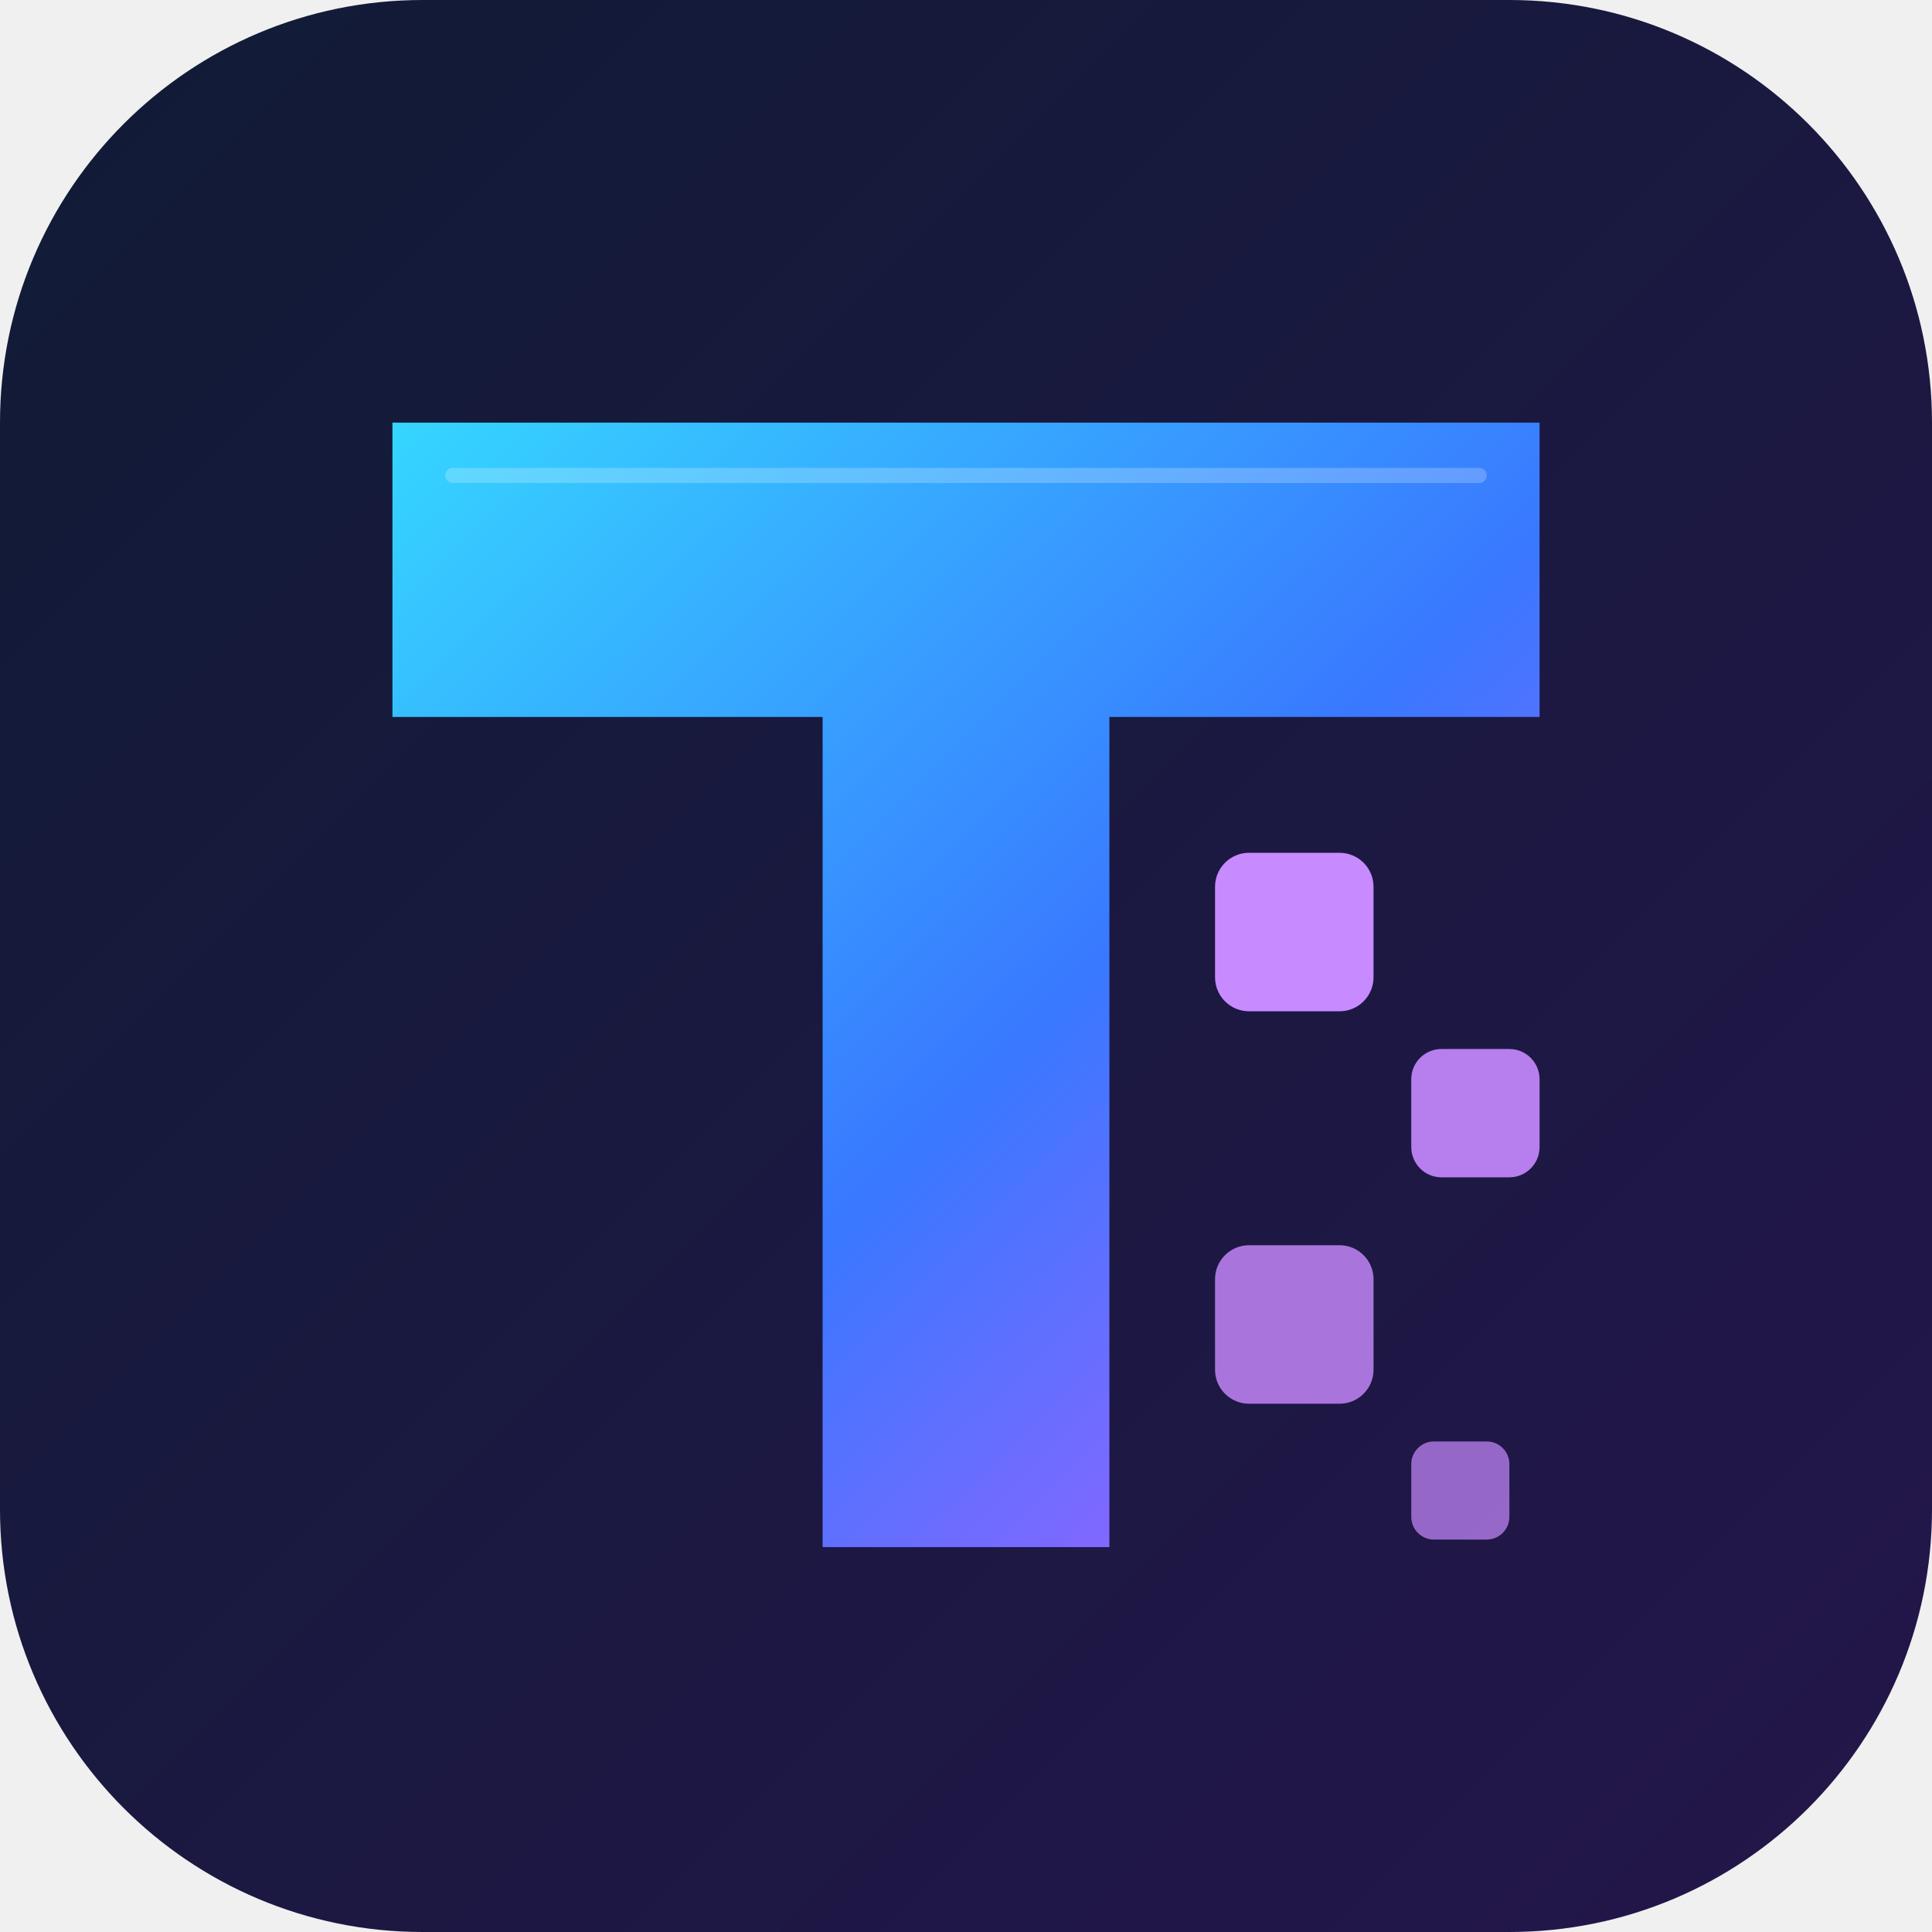
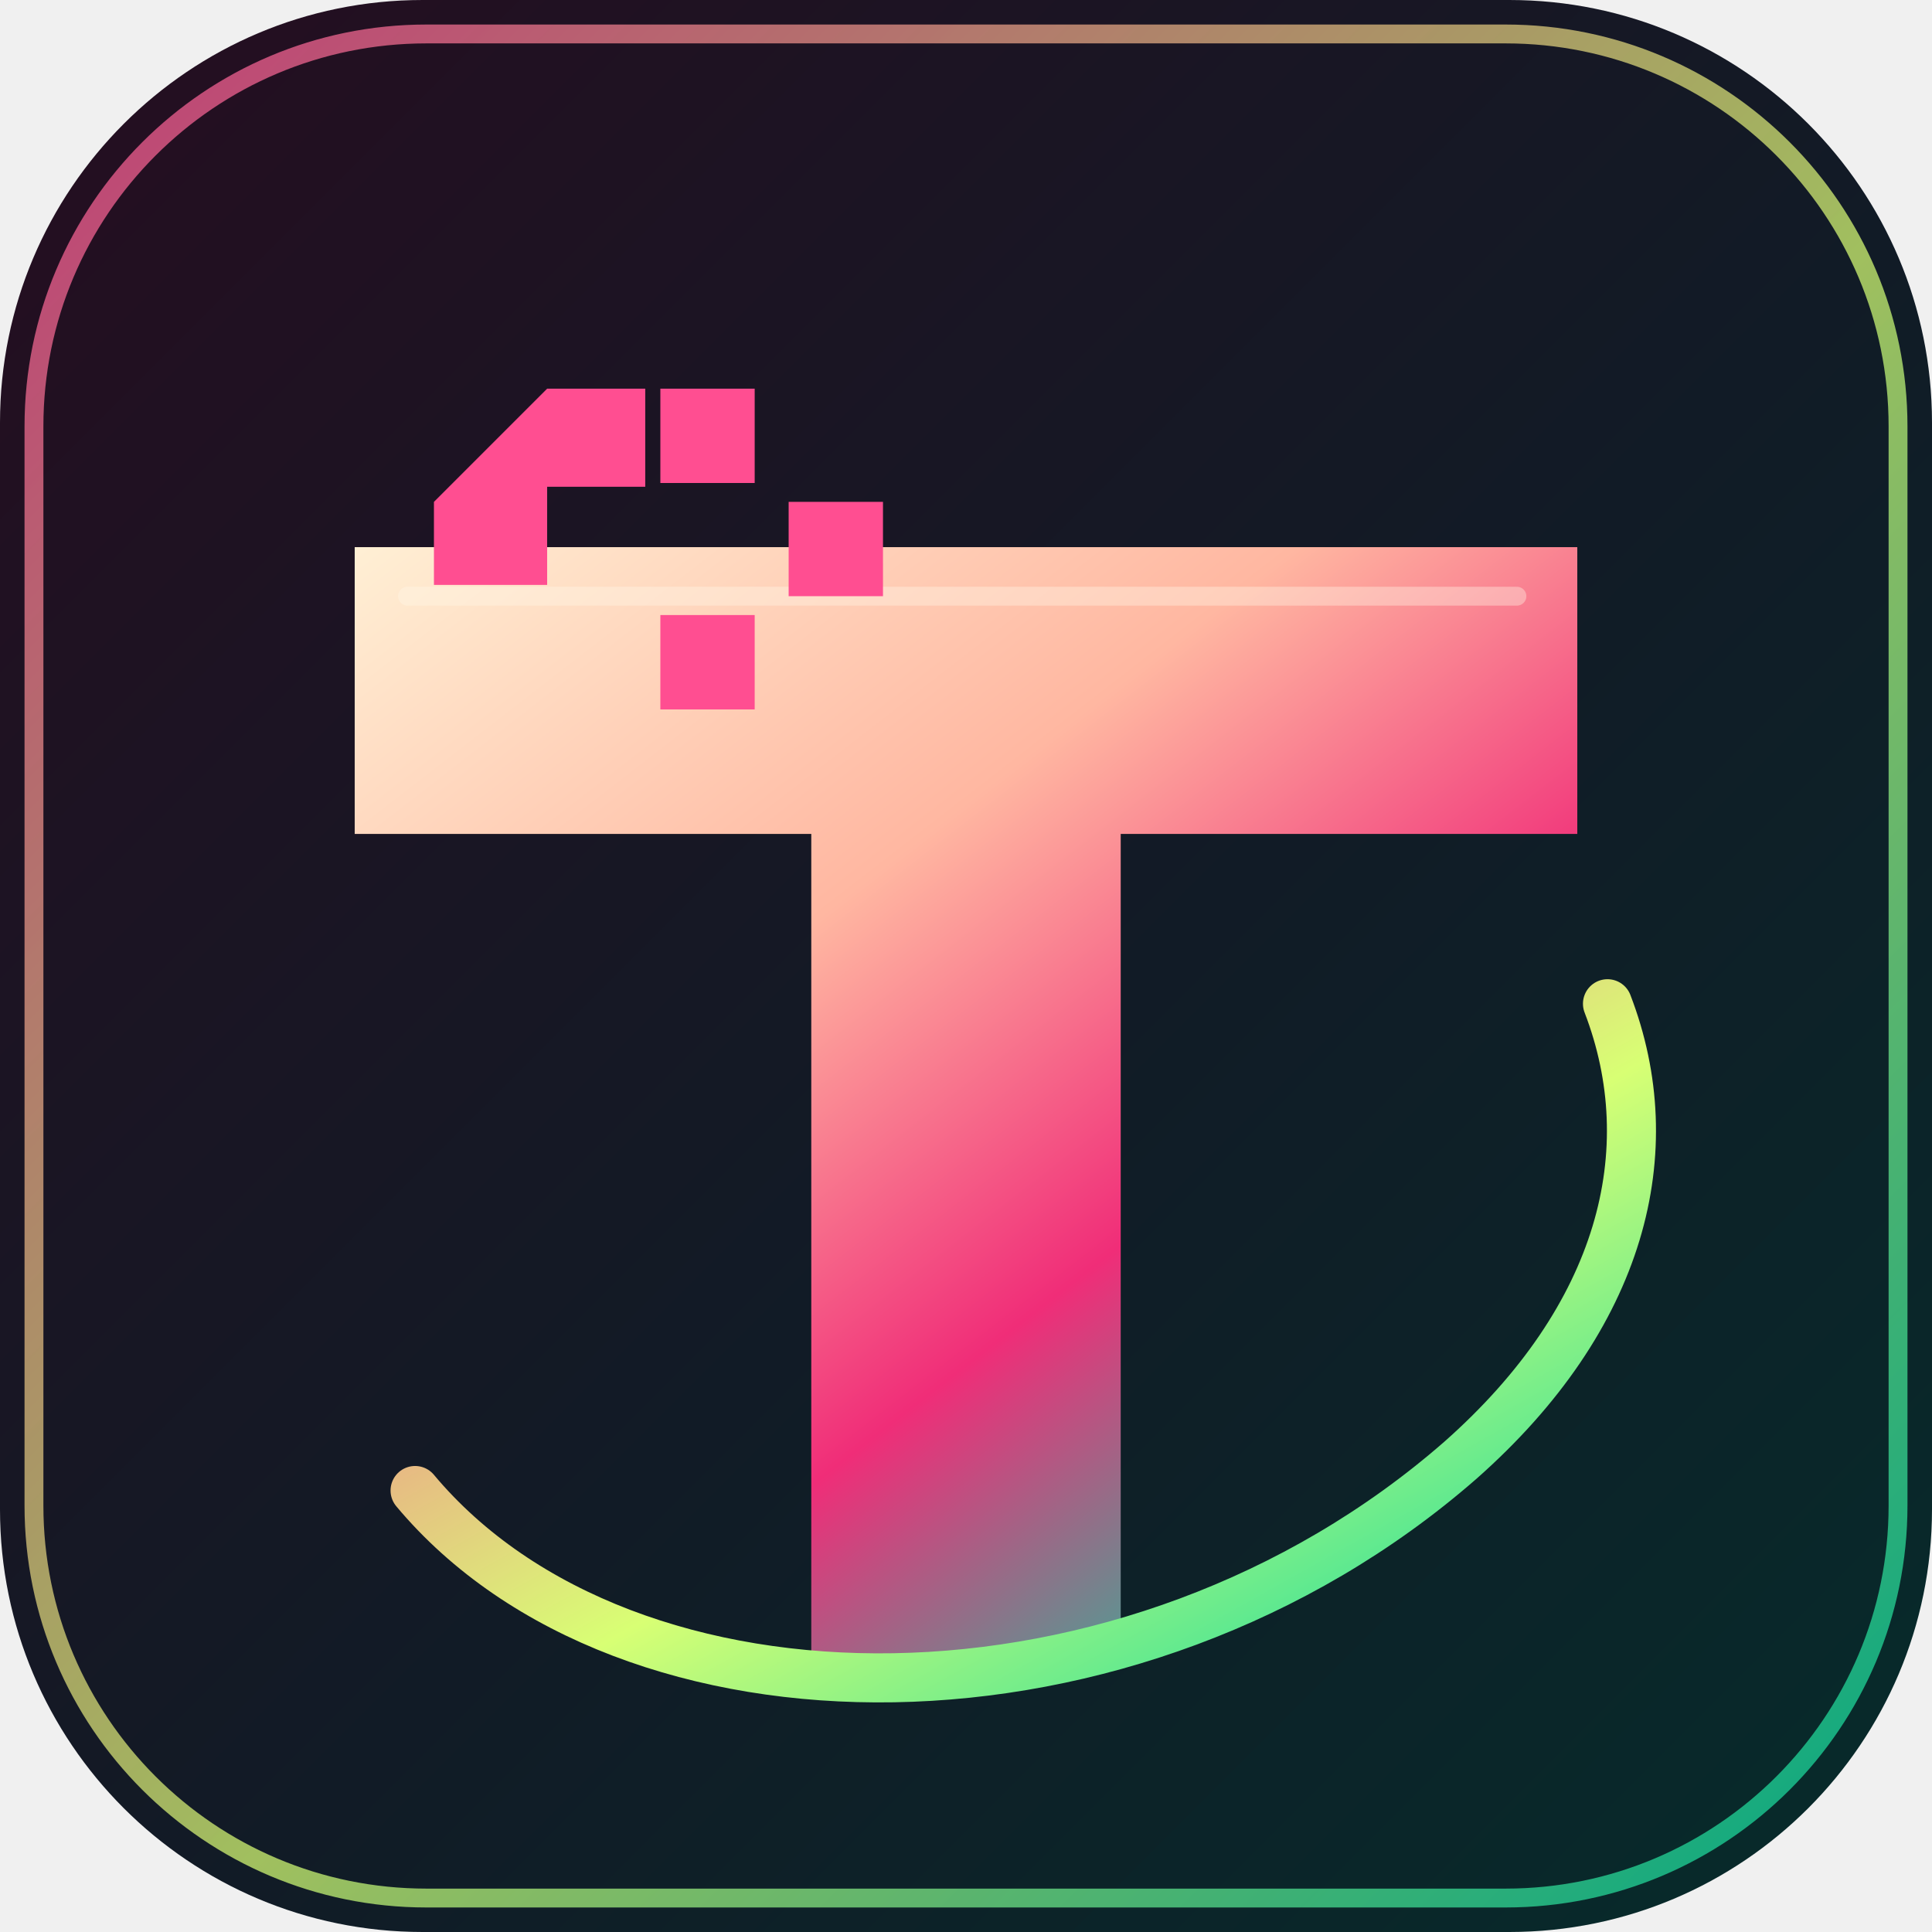
<svg xmlns="http://www.w3.org/2000/svg" viewBox="0 0 512 512">
  <defs>
    <linearGradient id="bg" x1="0" y1="0" x2="1" y2="1">
-       <stop offset="0" stop-color="#101b35" />
-       <stop offset="1" stop-color="#24164b" />
+       <stop stop-color="#260d20" />
+       <stop offset=".55" stop-color="#111b26" />
+       <stop offset="1" stop-color="#062c2b" />
    </linearGradient>
-     <linearGradient id="mark" x1="0" y1="0" x2="1" y2="1">
-       <stop offset="0" stop-color="#35d6ff" />
-       <stop offset=".55" stop-color="#3978ff" />
-       <stop offset="1" stop-color="#b65cff" />
+     <linearGradient id="t" x1="0" y1="0" x2=".85" y2="1">
+       <stop stop-color="#fff0d5" />
+       <stop offset=".38" stop-color="#ffb7a1" />
+       <stop offset=".67" stop-color="#f02d78" />
+       <stop offset="1" stop-color="#00d5a1" />
+     </linearGradient>
+     <linearGradient id="orbit" x1="0" y1="0" x2="1" y2="1">
+       <stop stop-color="#ff4e9b" />
+       <stop offset=".55" stop-color="#d8ff74" />
+       <stop offset="1" stop-color="#00d8a5" />
    </linearGradient>
  </defs>
  <rect width="512" height="512" rx="112" fill="url(#bg)" />
-   <path d="M104 112h304v78H294v220h-76V190H104z" fill="url(#mark)" />
-   <g fill="#c88aff">
-     <rect x="322" y="226" width="42" height="42" rx="9" />
-     <rect x="374" y="278" width="34" height="34" rx="8" opacity=".9" />
-     <rect x="322" y="330" width="42" height="42" rx="9" opacity=".82" />
-     <rect x="374" y="382" width="26" height="26" rx="6" opacity=".7" />
-   </g>
-   <path d="M120 126h272" stroke="#fff" stroke-opacity=".22" stroke-width="4" stroke-linecap="round" />
+   <rect x="9" y="9" width="494" height="494" rx="104" fill="none" stroke="url(#orbit)" stroke-opacity=".72" stroke-width="5" />
+   <path d="M94 145h324v76H297v221h-82V221H94z" fill="url(#t)" />
+   <path d="M108 158h294" stroke="#fff7e8" stroke-opacity=".38" stroke-width="5" stroke-linecap="round" />
+   <path d="M115 133l30-30h26v26h-26v26h-30zM175 103h25v25h-25zM209 133h25v25h-25zM175 163h25v25h-25z" fill="#ff4e91" />
+   <path d="M110 395c56 67 190 68 277-8 43-38 54-82 39-121" fill="none" stroke="url(#orbit)" stroke-width="13" stroke-linecap="round" />
</svg>
